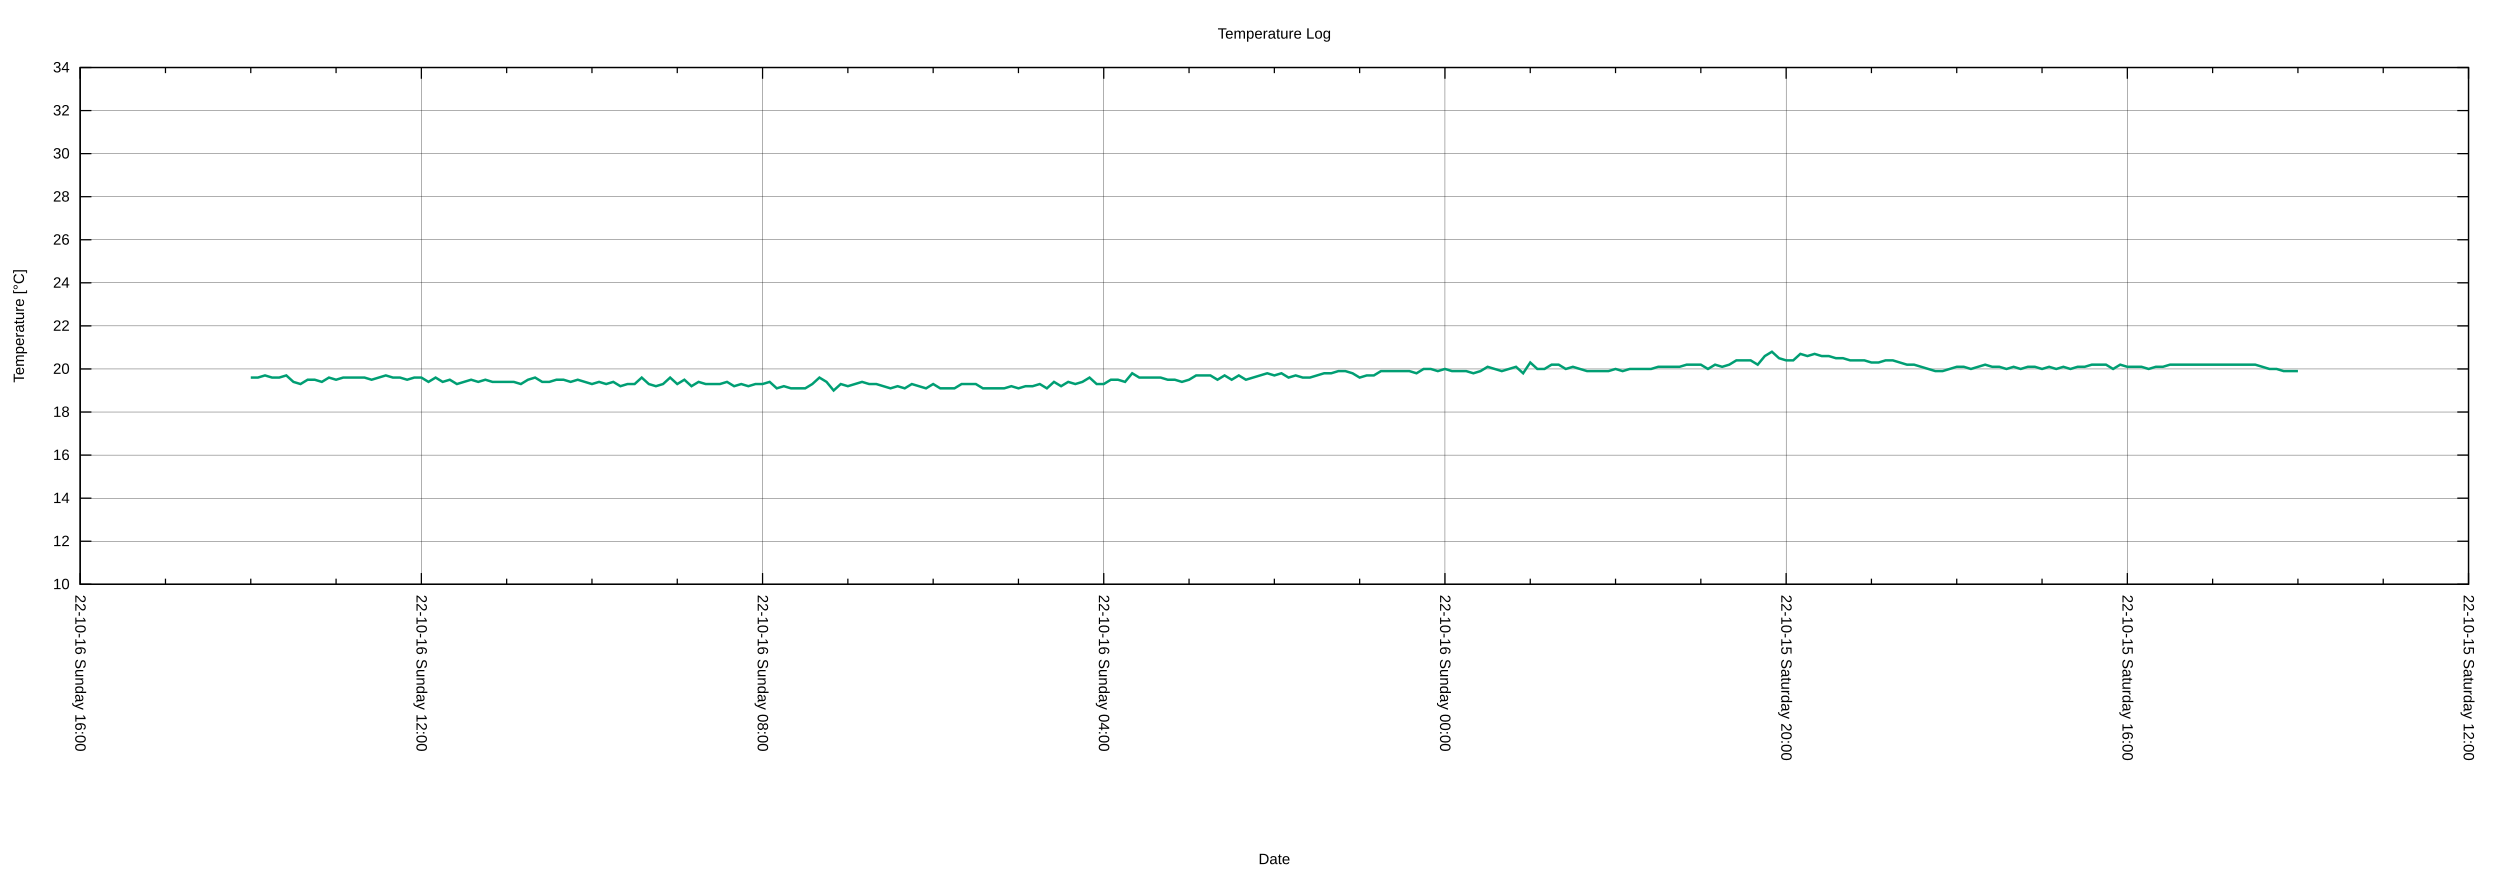
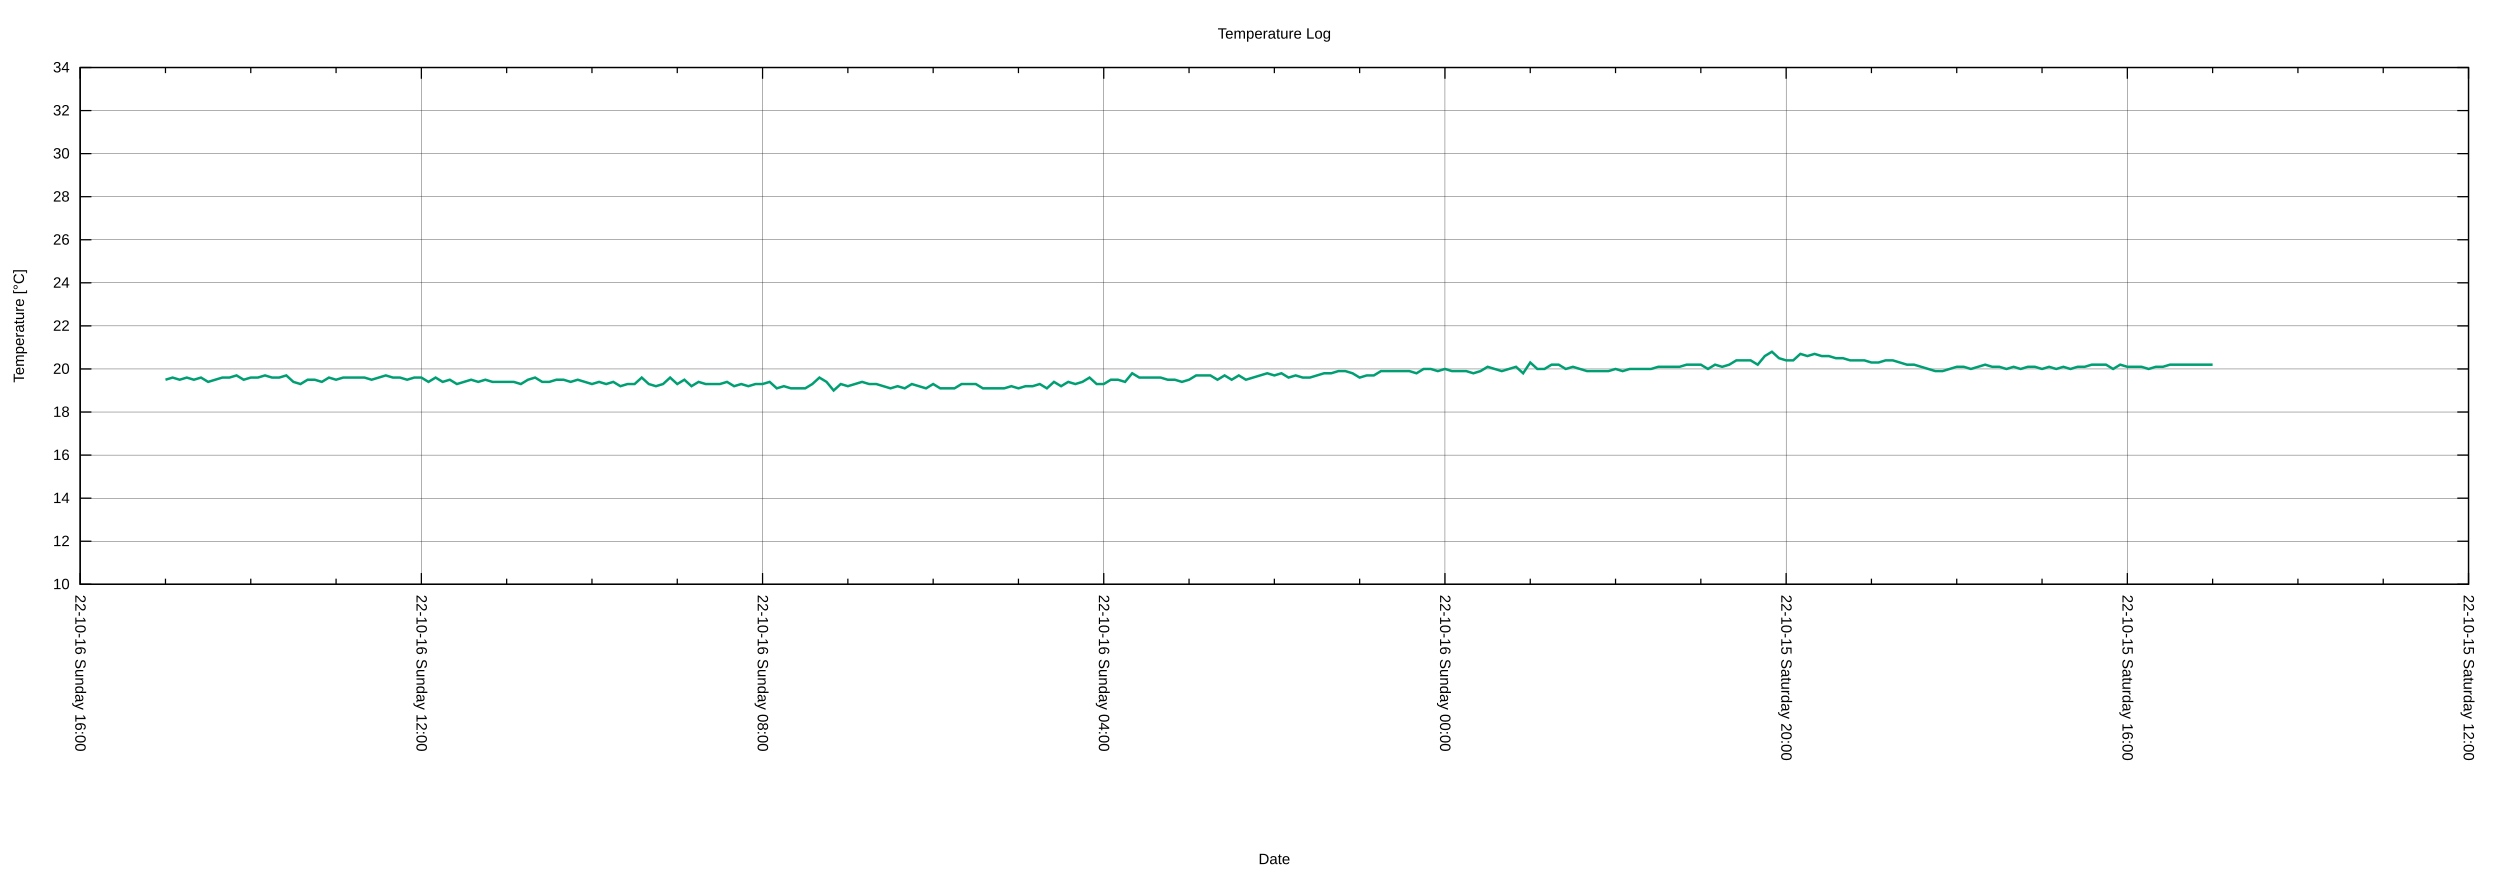
<svg xmlns="http://www.w3.org/2000/svg" xmlns:xlink="http://www.w3.org/1999/xlink" width="2000" height="700" viewBox="0 0 2000 700">
  <g id="gnuplot_canvas">
    <rect x="0" y="0" width="2000" height="700" fill="none" />
    <defs>
      <circle id="gpDot" r="0.5" stroke-width="0.5" stroke="currentColor" />
      <path id="gpPt0" stroke-width="0.222" stroke="currentColor" d="M-1,0 h2 M0,-1 v2" />
      <path id="gpPt1" stroke-width="0.222" stroke="currentColor" d="M-1,-1 L1,1 M1,-1 L-1,1" />
      <path id="gpPt2" stroke-width="0.222" stroke="currentColor" d="M-1,0 L1,0 M0,-1 L0,1 M-1,-1 L1,1 M-1,1 L1,-1" />
      <rect id="gpPt3" stroke-width="0.222" stroke="currentColor" x="-1" y="-1" width="2" height="2" />
      <rect id="gpPt4" stroke-width="0.222" stroke="currentColor" fill="currentColor" x="-1" y="-1" width="2" height="2" />
      <circle id="gpPt5" stroke-width="0.222" stroke="currentColor" cx="0" cy="0" r="1" />
      <use xlink:href="#gpPt5" id="gpPt6" fill="currentColor" stroke="none" />
      <path id="gpPt7" stroke-width="0.222" stroke="currentColor" d="M0,-1.33 L-1.33,0.67 L1.33,0.67 z" />
      <use xlink:href="#gpPt7" id="gpPt8" fill="currentColor" stroke="none" />
      <use xlink:href="#gpPt7" id="gpPt9" stroke="currentColor" transform="rotate(180)" />
      <use xlink:href="#gpPt9" id="gpPt10" fill="currentColor" stroke="none" />
      <use xlink:href="#gpPt3" id="gpPt11" stroke="currentColor" transform="rotate(45)" />
      <use xlink:href="#gpPt11" id="gpPt12" fill="currentColor" stroke="none" />
      <path id="gpPt13" stroke-width="0.222" stroke="currentColor" d="M0,1.330 L1.265,0.411 L0.782,-1.067 L-0.782,-1.076 L-1.265,0.411 z" />
      <use xlink:href="#gpPt13" id="gpPt14" fill="currentColor" stroke="none" />
      <filter id="textbox" filterUnits="objectBoundingBox" x="0" y="0" height="1" width="1">
        <feFlood flood-color="white" flood-opacity="1" result="bgnd" />
        <feComposite in="SourceGraphic" in2="bgnd" operator="atop" />
      </filter>
      <filter id="greybox" filterUnits="objectBoundingBox" x="0" y="0" height="1" width="1">
        <feFlood flood-color="lightgrey" flood-opacity="1" result="grey" />
        <feComposite in="SourceGraphic" in2="grey" operator="atop" />
      </filter>
    </defs>
    <g fill="none" color="white" stroke="currentColor" stroke-width="1.00" stroke-linecap="butt" stroke-linejoin="miter">
</g>
    <g fill="none" color="black" stroke="currentColor" stroke-width="1.00" stroke-linecap="butt" stroke-linejoin="miter">
</g>
    <g fill="none" color="black" stroke="black" stroke-width="0.25" stroke-linecap="butt" stroke-linejoin="miter">
</g>
    <g fill="none" color="black" stroke="currentColor" stroke-width="0.25" stroke-linecap="butt" stroke-linejoin="miter">
      <path stroke="black" class="gridline" d="M64.14,467.43 L1974.82,467.43  " />
    </g>
    <g fill="none" color="black" stroke="black" stroke-width="1.00" stroke-linecap="butt" stroke-linejoin="miter">
</g>
    <g fill="none" color="black" stroke="currentColor" stroke-width="1.00" stroke-linecap="butt" stroke-linejoin="miter">
      <path stroke="black" d="M64.14,467.43 L73.14,467.43 M1974.82,467.43 L1965.82,467.43  " />
      <g transform="translate(55.75,471.33)" stroke="none" fill="black" font-family="Arial" font-size="12.00" text-anchor="end">
        <text>
          <tspan font-family="Arial"> 10</tspan>
        </text>
      </g>
    </g>
    <g fill="none" color="black" stroke="currentColor" stroke-width="1.00" stroke-linecap="butt" stroke-linejoin="miter">
</g>
    <g fill="none" color="black" stroke="black" stroke-width="0.25" stroke-linecap="butt" stroke-linejoin="miter">
</g>
    <g fill="none" color="black" stroke="currentColor" stroke-width="0.25" stroke-linecap="butt" stroke-linejoin="miter">
      <path stroke="black" class="gridline" d="M64.14,432.98 L1974.82,432.98  " />
    </g>
    <g fill="none" color="black" stroke="black" stroke-width="1.00" stroke-linecap="butt" stroke-linejoin="miter">
</g>
    <g fill="none" color="black" stroke="currentColor" stroke-width="1.00" stroke-linecap="butt" stroke-linejoin="miter">
      <path stroke="black" d="M64.14,432.98 L73.14,432.98 M1974.82,432.98 L1965.82,432.98  " />
      <g transform="translate(55.75,436.88)" stroke="none" fill="black" font-family="Arial" font-size="12.00" text-anchor="end">
        <text>
          <tspan font-family="Arial"> 12</tspan>
        </text>
      </g>
    </g>
    <g fill="none" color="black" stroke="currentColor" stroke-width="1.00" stroke-linecap="butt" stroke-linejoin="miter">
</g>
    <g fill="none" color="black" stroke="black" stroke-width="0.25" stroke-linecap="butt" stroke-linejoin="miter">
</g>
    <g fill="none" color="black" stroke="currentColor" stroke-width="0.25" stroke-linecap="butt" stroke-linejoin="miter">
      <path stroke="black" class="gridline" d="M64.14,398.53 L1974.82,398.53  " />
    </g>
    <g fill="none" color="black" stroke="black" stroke-width="1.00" stroke-linecap="butt" stroke-linejoin="miter">
</g>
    <g fill="none" color="black" stroke="currentColor" stroke-width="1.00" stroke-linecap="butt" stroke-linejoin="miter">
      <path stroke="black" d="M64.14,398.53 L73.14,398.53 M1974.82,398.53 L1965.82,398.53  " />
      <g transform="translate(55.75,402.43)" stroke="none" fill="black" font-family="Arial" font-size="12.00" text-anchor="end">
        <text>
          <tspan font-family="Arial"> 14</tspan>
        </text>
      </g>
    </g>
    <g fill="none" color="black" stroke="currentColor" stroke-width="1.00" stroke-linecap="butt" stroke-linejoin="miter">
</g>
    <g fill="none" color="black" stroke="black" stroke-width="0.25" stroke-linecap="butt" stroke-linejoin="miter">
</g>
    <g fill="none" color="black" stroke="currentColor" stroke-width="0.25" stroke-linecap="butt" stroke-linejoin="miter">
      <path stroke="black" class="gridline" d="M64.14,364.07 L1974.82,364.07  " />
    </g>
    <g fill="none" color="black" stroke="black" stroke-width="1.00" stroke-linecap="butt" stroke-linejoin="miter">
</g>
    <g fill="none" color="black" stroke="currentColor" stroke-width="1.00" stroke-linecap="butt" stroke-linejoin="miter">
      <path stroke="black" d="M64.14,364.07 L73.14,364.07 M1974.82,364.07 L1965.82,364.07  " />
      <g transform="translate(55.75,367.97)" stroke="none" fill="black" font-family="Arial" font-size="12.00" text-anchor="end">
        <text>
          <tspan font-family="Arial"> 16</tspan>
        </text>
      </g>
    </g>
    <g fill="none" color="black" stroke="currentColor" stroke-width="1.00" stroke-linecap="butt" stroke-linejoin="miter">
</g>
    <g fill="none" color="black" stroke="black" stroke-width="0.25" stroke-linecap="butt" stroke-linejoin="miter">
</g>
    <g fill="none" color="black" stroke="currentColor" stroke-width="0.25" stroke-linecap="butt" stroke-linejoin="miter">
      <path stroke="black" class="gridline" d="M64.14,329.62 L1974.82,329.62  " />
    </g>
    <g fill="none" color="black" stroke="black" stroke-width="1.00" stroke-linecap="butt" stroke-linejoin="miter">
</g>
    <g fill="none" color="black" stroke="currentColor" stroke-width="1.00" stroke-linecap="butt" stroke-linejoin="miter">
      <path stroke="black" d="M64.14,329.62 L73.14,329.62 M1974.82,329.62 L1965.82,329.62  " />
      <g transform="translate(55.75,333.52)" stroke="none" fill="black" font-family="Arial" font-size="12.00" text-anchor="end">
        <text>
          <tspan font-family="Arial"> 18</tspan>
        </text>
      </g>
    </g>
    <g fill="none" color="black" stroke="currentColor" stroke-width="1.00" stroke-linecap="butt" stroke-linejoin="miter">
</g>
    <g fill="none" color="black" stroke="black" stroke-width="0.25" stroke-linecap="butt" stroke-linejoin="miter">
</g>
    <g fill="none" color="black" stroke="currentColor" stroke-width="0.25" stroke-linecap="butt" stroke-linejoin="miter">
      <path stroke="black" class="gridline" d="M64.14,295.17 L1974.82,295.17  " />
    </g>
    <g fill="none" color="black" stroke="black" stroke-width="1.00" stroke-linecap="butt" stroke-linejoin="miter">
</g>
    <g fill="none" color="black" stroke="currentColor" stroke-width="1.00" stroke-linecap="butt" stroke-linejoin="miter">
      <path stroke="black" d="M64.14,295.17 L73.14,295.17 M1974.82,295.17 L1965.82,295.17  " />
      <g transform="translate(55.75,299.07)" stroke="none" fill="black" font-family="Arial" font-size="12.00" text-anchor="end">
        <text>
          <tspan font-family="Arial"> 20</tspan>
        </text>
      </g>
    </g>
    <g fill="none" color="black" stroke="currentColor" stroke-width="1.00" stroke-linecap="butt" stroke-linejoin="miter">
</g>
    <g fill="none" color="black" stroke="black" stroke-width="0.25" stroke-linecap="butt" stroke-linejoin="miter">
</g>
    <g fill="none" color="black" stroke="currentColor" stroke-width="0.25" stroke-linecap="butt" stroke-linejoin="miter">
      <path stroke="black" class="gridline" d="M64.14,260.72 L1974.82,260.72  " />
    </g>
    <g fill="none" color="black" stroke="black" stroke-width="1.00" stroke-linecap="butt" stroke-linejoin="miter">
</g>
    <g fill="none" color="black" stroke="currentColor" stroke-width="1.00" stroke-linecap="butt" stroke-linejoin="miter">
      <path stroke="black" d="M64.14,260.72 L73.14,260.72 M1974.82,260.72 L1965.82,260.72  " />
      <g transform="translate(55.75,264.62)" stroke="none" fill="black" font-family="Arial" font-size="12.00" text-anchor="end">
        <text>
          <tspan font-family="Arial"> 22</tspan>
        </text>
      </g>
    </g>
    <g fill="none" color="black" stroke="currentColor" stroke-width="1.00" stroke-linecap="butt" stroke-linejoin="miter">
</g>
    <g fill="none" color="black" stroke="black" stroke-width="0.25" stroke-linecap="butt" stroke-linejoin="miter">
</g>
    <g fill="none" color="black" stroke="currentColor" stroke-width="0.25" stroke-linecap="butt" stroke-linejoin="miter">
      <path stroke="black" class="gridline" d="M64.14,226.27 L1974.82,226.27  " />
    </g>
    <g fill="none" color="black" stroke="black" stroke-width="1.00" stroke-linecap="butt" stroke-linejoin="miter">
</g>
    <g fill="none" color="black" stroke="currentColor" stroke-width="1.00" stroke-linecap="butt" stroke-linejoin="miter">
      <path stroke="black" d="M64.14,226.27 L73.14,226.27 M1974.82,226.27 L1965.82,226.27  " />
      <g transform="translate(55.75,230.17)" stroke="none" fill="black" font-family="Arial" font-size="12.00" text-anchor="end">
        <text>
          <tspan font-family="Arial"> 24</tspan>
        </text>
      </g>
    </g>
    <g fill="none" color="black" stroke="currentColor" stroke-width="1.00" stroke-linecap="butt" stroke-linejoin="miter">
</g>
    <g fill="none" color="black" stroke="black" stroke-width="0.25" stroke-linecap="butt" stroke-linejoin="miter">
</g>
    <g fill="none" color="black" stroke="currentColor" stroke-width="0.25" stroke-linecap="butt" stroke-linejoin="miter">
      <path stroke="black" class="gridline" d="M64.14,191.82 L1974.82,191.82  " />
    </g>
    <g fill="none" color="black" stroke="black" stroke-width="1.00" stroke-linecap="butt" stroke-linejoin="miter">
</g>
    <g fill="none" color="black" stroke="currentColor" stroke-width="1.00" stroke-linecap="butt" stroke-linejoin="miter">
      <path stroke="black" d="M64.14,191.82 L73.14,191.82 M1974.82,191.82 L1965.82,191.82  " />
      <g transform="translate(55.75,195.72)" stroke="none" fill="black" font-family="Arial" font-size="12.00" text-anchor="end">
        <text>
          <tspan font-family="Arial"> 26</tspan>
        </text>
      </g>
    </g>
    <g fill="none" color="black" stroke="currentColor" stroke-width="1.00" stroke-linecap="butt" stroke-linejoin="miter">
</g>
    <g fill="none" color="black" stroke="black" stroke-width="0.25" stroke-linecap="butt" stroke-linejoin="miter">
</g>
    <g fill="none" color="black" stroke="currentColor" stroke-width="0.25" stroke-linecap="butt" stroke-linejoin="miter">
      <path stroke="black" class="gridline" d="M64.14,157.36 L1974.82,157.36  " />
    </g>
    <g fill="none" color="black" stroke="black" stroke-width="1.00" stroke-linecap="butt" stroke-linejoin="miter">
</g>
    <g fill="none" color="black" stroke="currentColor" stroke-width="1.00" stroke-linecap="butt" stroke-linejoin="miter">
      <path stroke="black" d="M64.14,157.36 L73.14,157.36 M1974.82,157.36 L1965.82,157.36  " />
      <g transform="translate(55.75,161.26)" stroke="none" fill="black" font-family="Arial" font-size="12.00" text-anchor="end">
        <text>
          <tspan font-family="Arial"> 28</tspan>
        </text>
      </g>
    </g>
    <g fill="none" color="black" stroke="currentColor" stroke-width="1.00" stroke-linecap="butt" stroke-linejoin="miter">
</g>
    <g fill="none" color="black" stroke="black" stroke-width="0.25" stroke-linecap="butt" stroke-linejoin="miter">
</g>
    <g fill="none" color="black" stroke="currentColor" stroke-width="0.25" stroke-linecap="butt" stroke-linejoin="miter">
      <path stroke="black" class="gridline" d="M64.14,122.91 L1974.82,122.91  " />
    </g>
    <g fill="none" color="black" stroke="black" stroke-width="1.00" stroke-linecap="butt" stroke-linejoin="miter">
</g>
    <g fill="none" color="black" stroke="currentColor" stroke-width="1.00" stroke-linecap="butt" stroke-linejoin="miter">
      <path stroke="black" d="M64.14,122.91 L73.14,122.91 M1974.82,122.91 L1965.82,122.91  " />
      <g transform="translate(55.75,126.81)" stroke="none" fill="black" font-family="Arial" font-size="12.00" text-anchor="end">
        <text>
          <tspan font-family="Arial"> 30</tspan>
        </text>
      </g>
    </g>
    <g fill="none" color="black" stroke="currentColor" stroke-width="1.00" stroke-linecap="butt" stroke-linejoin="miter">
</g>
    <g fill="none" color="black" stroke="black" stroke-width="0.25" stroke-linecap="butt" stroke-linejoin="miter">
</g>
    <g fill="none" color="black" stroke="currentColor" stroke-width="0.25" stroke-linecap="butt" stroke-linejoin="miter">
      <path stroke="black" class="gridline" d="M64.14,88.46 L1974.82,88.46  " />
    </g>
    <g fill="none" color="black" stroke="black" stroke-width="1.00" stroke-linecap="butt" stroke-linejoin="miter">
</g>
    <g fill="none" color="black" stroke="currentColor" stroke-width="1.00" stroke-linecap="butt" stroke-linejoin="miter">
      <path stroke="black" d="M64.14,88.46 L73.14,88.46 M1974.82,88.46 L1965.82,88.46  " />
      <g transform="translate(55.75,92.36)" stroke="none" fill="black" font-family="Arial" font-size="12.00" text-anchor="end">
        <text>
          <tspan font-family="Arial"> 32</tspan>
        </text>
      </g>
    </g>
    <g fill="none" color="black" stroke="currentColor" stroke-width="1.00" stroke-linecap="butt" stroke-linejoin="miter">
</g>
    <g fill="none" color="black" stroke="black" stroke-width="0.25" stroke-linecap="butt" stroke-linejoin="miter">
</g>
    <g fill="none" color="black" stroke="currentColor" stroke-width="0.25" stroke-linecap="butt" stroke-linejoin="miter">
      <path stroke="black" class="gridline" d="M64.14,54.01 L1974.82,54.01  " />
    </g>
    <g fill="none" color="black" stroke="black" stroke-width="1.00" stroke-linecap="butt" stroke-linejoin="miter">
</g>
    <g fill="none" color="black" stroke="currentColor" stroke-width="1.00" stroke-linecap="butt" stroke-linejoin="miter">
      <path stroke="black" d="M64.14,54.01 L73.14,54.01 M1974.82,54.01 L1965.82,54.01  " />
      <g transform="translate(55.75,57.91)" stroke="none" fill="black" font-family="Arial" font-size="12.00" text-anchor="end">
        <text>
          <tspan font-family="Arial"> 34</tspan>
        </text>
      </g>
    </g>
    <g fill="none" color="black" stroke="currentColor" stroke-width="1.00" stroke-linecap="butt" stroke-linejoin="miter">
</g>
    <g fill="none" color="black" stroke="black" stroke-width="0.25" stroke-linecap="butt" stroke-linejoin="miter">
</g>
    <g fill="none" color="black" stroke="currentColor" stroke-width="0.25" stroke-linecap="butt" stroke-linejoin="miter">
      <path stroke="black" class="gridline" d="M1974.82,467.43 L1974.82,54.01  " />
    </g>
    <g fill="none" color="black" stroke="black" stroke-width="1.00" stroke-linecap="butt" stroke-linejoin="miter">
</g>
    <g fill="none" color="black" stroke="currentColor" stroke-width="1.00" stroke-linecap="butt" stroke-linejoin="miter">
      <path stroke="black" d="M1974.82,467.43 L1974.82,458.43 M1974.82,54.01 L1974.82,63.01  " />
      <g transform="translate(1970.92,475.82) rotate(90)" stroke="none" fill="black" font-family="Arial" font-size="12.00" text-anchor="start">
        <text>
          <tspan font-family="Arial">22-10-15 Saturday 12:00</tspan>
        </text>
      </g>
    </g>
    <g fill="none" color="black" stroke="currentColor" stroke-width="1.00" stroke-linecap="butt" stroke-linejoin="miter">
      <path stroke="black" d="M1906.58,467.43 L1906.58,462.93 M1906.58,54.01 L1906.58,58.51 M1838.34,467.43 L1838.34,462.93 M1838.34,54.01 L1838.34,58.51   M1770.10,467.43 L1770.10,462.93 M1770.10,54.01 L1770.10,58.51  " />
    </g>
    <g fill="none" color="black" stroke="black" stroke-width="0.25" stroke-linecap="butt" stroke-linejoin="miter">
</g>
    <g fill="none" color="black" stroke="currentColor" stroke-width="0.25" stroke-linecap="butt" stroke-linejoin="miter">
      <path stroke="black" class="gridline" d="M1701.87,467.43 L1701.87,54.01  " />
    </g>
    <g fill="none" color="black" stroke="black" stroke-width="1.00" stroke-linecap="butt" stroke-linejoin="miter">
</g>
    <g fill="none" color="black" stroke="currentColor" stroke-width="1.00" stroke-linecap="butt" stroke-linejoin="miter">
      <path stroke="black" d="M1701.87,467.43 L1701.87,458.43 M1701.87,54.01 L1701.87,63.01  " />
      <g transform="translate(1697.97,475.82) rotate(90)" stroke="none" fill="black" font-family="Arial" font-size="12.00" text-anchor="start">
        <text>
          <tspan font-family="Arial">22-10-15 Saturday 16:00</tspan>
        </text>
      </g>
    </g>
    <g fill="none" color="black" stroke="currentColor" stroke-width="1.00" stroke-linecap="butt" stroke-linejoin="miter">
      <path stroke="black" d="M1633.63,467.43 L1633.63,462.93 M1633.63,54.01 L1633.63,58.51 M1565.39,467.43 L1565.39,462.93 M1565.39,54.01 L1565.39,58.51   M1497.15,467.43 L1497.15,462.93 M1497.15,54.01 L1497.15,58.51  " />
    </g>
    <g fill="none" color="black" stroke="black" stroke-width="0.25" stroke-linecap="butt" stroke-linejoin="miter">
</g>
    <g fill="none" color="black" stroke="currentColor" stroke-width="0.25" stroke-linecap="butt" stroke-linejoin="miter">
      <path stroke="black" class="gridline" d="M1428.91,467.43 L1428.91,54.01  " />
    </g>
    <g fill="none" color="black" stroke="black" stroke-width="1.00" stroke-linecap="butt" stroke-linejoin="miter">
</g>
    <g fill="none" color="black" stroke="currentColor" stroke-width="1.00" stroke-linecap="butt" stroke-linejoin="miter">
      <path stroke="black" d="M1428.91,467.43 L1428.91,458.43 M1428.91,54.01 L1428.91,63.01  " />
      <g transform="translate(1425.01,475.82) rotate(90)" stroke="none" fill="black" font-family="Arial" font-size="12.00" text-anchor="start">
        <text>
          <tspan font-family="Arial">22-10-15 Saturday 20:00</tspan>
        </text>
      </g>
    </g>
    <g fill="none" color="black" stroke="currentColor" stroke-width="1.00" stroke-linecap="butt" stroke-linejoin="miter">
      <path stroke="black" d="M1360.67,467.43 L1360.67,462.93 M1360.67,54.01 L1360.67,58.51 M1292.43,467.43 L1292.43,462.93 M1292.43,54.01 L1292.43,58.51   M1224.20,467.43 L1224.20,462.93 M1224.20,54.01 L1224.20,58.51  " />
    </g>
    <g fill="none" color="black" stroke="black" stroke-width="0.25" stroke-linecap="butt" stroke-linejoin="miter">
</g>
    <g fill="none" color="black" stroke="currentColor" stroke-width="0.25" stroke-linecap="butt" stroke-linejoin="miter">
      <path stroke="black" class="gridline" d="M1155.96,467.43 L1155.96,54.01  " />
    </g>
    <g fill="none" color="black" stroke="black" stroke-width="1.00" stroke-linecap="butt" stroke-linejoin="miter">
</g>
    <g fill="none" color="black" stroke="currentColor" stroke-width="1.00" stroke-linecap="butt" stroke-linejoin="miter">
      <path stroke="black" d="M1155.96,467.43 L1155.96,458.43 M1155.96,54.01 L1155.96,63.01  " />
      <g transform="translate(1152.06,475.82) rotate(90)" stroke="none" fill="black" font-family="Arial" font-size="12.00" text-anchor="start">
        <text>
          <tspan font-family="Arial">22-10-16 Sunday 00:00</tspan>
        </text>
      </g>
    </g>
    <g fill="none" color="black" stroke="currentColor" stroke-width="1.00" stroke-linecap="butt" stroke-linejoin="miter">
      <path stroke="black" d="M1087.72,467.43 L1087.72,462.93 M1087.72,54.01 L1087.72,58.51 M1019.48,467.43 L1019.48,462.93 M1019.48,54.01 L1019.48,58.51   M951.24,467.43 L951.24,462.93 M951.24,54.01 L951.24,58.51  " />
    </g>
    <g fill="none" color="black" stroke="black" stroke-width="0.25" stroke-linecap="butt" stroke-linejoin="miter">
</g>
    <g fill="none" color="black" stroke="currentColor" stroke-width="0.25" stroke-linecap="butt" stroke-linejoin="miter">
      <path stroke="black" class="gridline" d="M883.00,467.43 L883.00,54.01  " />
    </g>
    <g fill="none" color="black" stroke="black" stroke-width="1.00" stroke-linecap="butt" stroke-linejoin="miter">
</g>
    <g fill="none" color="black" stroke="currentColor" stroke-width="1.00" stroke-linecap="butt" stroke-linejoin="miter">
      <path stroke="black" d="M883.00,467.43 L883.00,458.43 M883.00,54.01 L883.00,63.01  " />
      <g transform="translate(879.10,475.82) rotate(90)" stroke="none" fill="black" font-family="Arial" font-size="12.00" text-anchor="start">
        <text>
          <tspan font-family="Arial">22-10-16 Sunday 04:00</tspan>
        </text>
      </g>
    </g>
    <g fill="none" color="black" stroke="currentColor" stroke-width="1.00" stroke-linecap="butt" stroke-linejoin="miter">
      <path stroke="black" d="M814.76,467.43 L814.76,462.93 M814.76,54.01 L814.76,58.51 M746.53,467.43 L746.53,462.93 M746.53,54.01 L746.53,58.51   M678.29,467.43 L678.29,462.93 M678.29,54.01 L678.29,58.51  " />
    </g>
    <g fill="none" color="black" stroke="black" stroke-width="0.25" stroke-linecap="butt" stroke-linejoin="miter">
</g>
    <g fill="none" color="black" stroke="currentColor" stroke-width="0.25" stroke-linecap="butt" stroke-linejoin="miter">
      <path stroke="black" class="gridline" d="M610.05,467.43 L610.05,54.01  " />
    </g>
    <g fill="none" color="black" stroke="black" stroke-width="1.00" stroke-linecap="butt" stroke-linejoin="miter">
</g>
    <g fill="none" color="black" stroke="currentColor" stroke-width="1.00" stroke-linecap="butt" stroke-linejoin="miter">
      <path stroke="black" d="M610.05,467.43 L610.05,458.43 M610.05,54.01 L610.05,63.01  " />
      <g transform="translate(606.15,475.82) rotate(90)" stroke="none" fill="black" font-family="Arial" font-size="12.00" text-anchor="start">
        <text>
          <tspan font-family="Arial">22-10-16 Sunday 08:00</tspan>
        </text>
      </g>
    </g>
    <g fill="none" color="black" stroke="currentColor" stroke-width="1.00" stroke-linecap="butt" stroke-linejoin="miter">
      <path stroke="black" d="M541.81,467.43 L541.81,462.93 M541.81,54.01 L541.81,58.51 M473.57,467.43 L473.57,462.93 M473.57,54.01 L473.57,58.51   M405.33,467.43 L405.33,462.93 M405.33,54.01 L405.33,58.51  " />
    </g>
    <g fill="none" color="black" stroke="black" stroke-width="0.25" stroke-linecap="butt" stroke-linejoin="miter">
</g>
    <g fill="none" color="black" stroke="currentColor" stroke-width="0.25" stroke-linecap="butt" stroke-linejoin="miter">
      <path stroke="black" class="gridline" d="M337.09,467.43 L337.09,54.01  " />
    </g>
    <g fill="none" color="black" stroke="black" stroke-width="1.00" stroke-linecap="butt" stroke-linejoin="miter">
</g>
    <g fill="none" color="black" stroke="currentColor" stroke-width="1.00" stroke-linecap="butt" stroke-linejoin="miter">
      <path stroke="black" d="M337.09,467.43 L337.09,458.43 M337.09,54.01 L337.09,63.01  " />
      <g transform="translate(333.19,475.82) rotate(90)" stroke="none" fill="black" font-family="Arial" font-size="12.00" text-anchor="start">
        <text>
          <tspan font-family="Arial">22-10-16 Sunday 12:00</tspan>
        </text>
      </g>
    </g>
    <g fill="none" color="black" stroke="currentColor" stroke-width="1.00" stroke-linecap="butt" stroke-linejoin="miter">
      <path stroke="black" d="M268.86,467.43 L268.86,462.93 M268.86,54.01 L268.86,58.51 M200.62,467.43 L200.62,462.93 M200.62,54.01 L200.62,58.51   M132.38,467.43 L132.38,462.93 M132.38,54.01 L132.38,58.51  " />
    </g>
    <g fill="none" color="black" stroke="black" stroke-width="0.25" stroke-linecap="butt" stroke-linejoin="miter">
</g>
    <g fill="none" color="black" stroke="currentColor" stroke-width="0.25" stroke-linecap="butt" stroke-linejoin="miter">
      <path stroke="black" class="gridline" d="M64.14,467.43 L64.14,54.01  " />
    </g>
    <g fill="none" color="black" stroke="black" stroke-width="1.00" stroke-linecap="butt" stroke-linejoin="miter">
</g>
    <g fill="none" color="black" stroke="currentColor" stroke-width="1.00" stroke-linecap="butt" stroke-linejoin="miter">
      <path stroke="black" d="M64.14,467.43 L64.14,458.43 M64.14,54.01 L64.14,63.01  " />
      <g transform="translate(60.24,475.82) rotate(90)" stroke="none" fill="black" font-family="Arial" font-size="12.00" text-anchor="start">
        <text>
          <tspan font-family="Arial">22-10-16 Sunday 16:00</tspan>
        </text>
      </g>
    </g>
    <g fill="none" color="black" stroke="currentColor" stroke-width="1.00" stroke-linecap="butt" stroke-linejoin="miter">
</g>
    <g fill="none" color="black" stroke="currentColor" stroke-width="1.00" stroke-linecap="butt" stroke-linejoin="miter">
      <path stroke="black" d="M64.14,54.01 L64.14,467.43 L1974.82,467.43 L1974.82,54.01 L64.14,54.01 Z  " />
    </g>
    <g fill="none" color="black" stroke="currentColor" stroke-width="1.00" stroke-linecap="butt" stroke-linejoin="miter">
      <g transform="translate(19.18,260.72) rotate(270)" stroke="none" fill="black" font-family="Arial" font-size="12.00" text-anchor="middle">
        <text>
          <tspan font-family="Arial">Temperature [°C]</tspan>
        </text>
      </g>
    </g>
    <g fill="none" color="black" stroke="currentColor" stroke-width="1.00" stroke-linecap="butt" stroke-linejoin="miter">
      <g transform="translate(1019.48,691.30)" stroke="none" fill="black" font-family="Arial" font-size="12.00" text-anchor="middle">
        <text>
          <tspan font-family="Arial">Date</tspan>
        </text>
      </g>
    </g>
    <g fill="none" color="black" stroke="currentColor" stroke-width="1.00" stroke-linecap="butt" stroke-linejoin="miter">
</g>
    <g id="gnuplot_plot_1">
      <g fill="none" color="white" stroke="currentColor" stroke-width="2.00" stroke-linecap="butt" stroke-linejoin="miter">
</g>
      <g fill="none" color="black" stroke="currentColor" stroke-width="2.00" stroke-linecap="butt" stroke-linejoin="miter">
-         <path stroke="rgb(  0, 158, 115)" d="M200.62,302.06 L206.30,302.06 L211.99,300.34 L217.68,302.06 L223.36,302.06 L229.05,300.34 L234.74,305.51 L240.42,307.23   L246.11,303.78 L251.80,303.78 L257.48,305.51 L263.17,302.06 L268.86,303.78 L274.54,302.06 L280.23,302.06 L285.92,302.06   L291.60,302.06 L297.29,303.78 L302.98,302.06 L308.66,300.34 L314.35,302.06 L320.03,302.06 L325.72,303.78 L331.41,302.06   L337.09,302.06 L342.78,305.51 L348.47,302.06 L354.15,305.51 L359.84,303.78 L365.53,307.23 L371.21,305.51 L376.90,303.78   L382.59,305.51 L388.27,303.78 L393.96,305.51 L399.65,305.51 L405.33,305.51 L411.02,305.51 L416.71,307.23 L422.39,303.78   L428.08,302.06 L433.77,305.51 L439.45,305.51 L445.14,303.78 L450.83,303.78 L456.51,305.51 L462.20,303.78 L467.88,305.51   L473.57,307.23 L479.26,305.51 L484.94,307.23 L490.63,305.51 L496.32,308.95 L502.00,307.23 L507.69,307.23 L513.38,302.06   L519.06,307.23 L524.75,308.95 L530.44,307.23 L536.12,302.06 L541.81,307.23 L547.50,303.78 L553.18,308.95 L558.87,305.51   L564.56,307.23 L570.24,307.23 L575.93,307.23 L581.62,305.51 L587.30,308.95 L592.99,307.23 L598.68,308.95 L604.36,307.23   L610.05,307.23 L615.74,305.51 L621.42,310.67 L627.11,308.95 L632.79,310.67 L638.48,310.67 L644.17,310.67 L649.85,307.23   L655.54,302.06 L661.23,305.51 L666.91,312.40 L672.60,307.23 L678.29,308.95 L683.97,307.23 L689.66,305.51 L695.35,307.23   L701.03,307.23 L706.72,308.95 L712.41,310.67 L718.09,308.95 L723.78,310.67 L729.47,307.23 L735.15,308.95 L740.84,310.67   L746.53,307.23 L752.21,310.67 L757.90,310.67 L763.59,310.67 L769.27,307.23 L774.96,307.23 L780.65,307.23 L786.33,310.67   L792.02,310.67 L797.70,310.67 L803.39,310.67 L809.08,308.95 L814.76,310.67 L820.45,308.95 L826.14,308.95 L831.82,307.23   L837.51,310.67 L843.20,305.51 L848.88,308.95 L854.57,305.51 L860.26,307.23 L865.94,305.51 L871.63,302.06 L877.32,307.23   L883.00,307.23 L888.69,303.78 L894.38,303.78 L900.06,305.51 L905.75,298.62 L911.44,302.06 L917.12,302.06 L922.81,302.06   L928.50,302.06 L934.18,303.78 L939.87,303.78 L945.55,305.51 L951.24,303.78 L956.93,300.34 L962.61,300.34 L968.30,300.34   L973.99,303.78 L979.67,300.34 L985.36,303.78 L991.05,300.34 L996.73,303.78 L1002.42,302.06 L1008.11,300.34 L1013.79,298.62   L1019.48,300.34 L1025.17,298.62 L1030.85,302.06 L1036.54,300.34 L1042.23,302.06 L1047.91,302.06 L1053.60,300.34 L1059.29,298.62   L1064.97,298.62 L1070.66,296.89 L1076.35,296.89 L1082.03,298.62 L1087.72,302.06 L1093.41,300.34 L1099.09,300.34 L1104.78,296.89   L1110.46,296.89 L1116.15,296.89 L1121.84,296.89 L1127.52,296.89 L1133.21,298.62 L1138.90,295.17 L1144.58,295.17 L1150.27,296.89   L1155.96,295.17 L1161.64,296.89 L1167.33,296.89 L1173.02,296.89 L1178.70,298.62 L1184.39,296.89 L1190.08,293.45 L1195.76,295.17   L1201.45,296.89 L1207.14,295.17 L1212.82,293.45 L1218.51,298.62 L1224.20,290.00 L1229.88,295.17 L1235.57,295.17 L1241.26,291.73   L1246.94,291.73 L1252.63,295.17 L1258.32,293.45 L1264.00,295.17 L1269.69,296.89 L1275.37,296.89 L1281.06,296.89 L1286.75,296.89   L1292.43,295.17 L1298.12,296.89 L1303.81,295.17 L1309.49,295.17 L1315.18,295.17 L1320.87,295.17 L1326.55,293.45 L1332.24,293.45   L1337.93,293.45 L1343.61,293.45 L1349.30,291.73 L1354.99,291.73 L1360.67,291.73 L1366.36,295.17 L1372.05,291.73 L1377.73,293.45   L1383.42,291.73 L1389.11,288.28 L1394.79,288.28 L1400.48,288.28 L1406.17,291.73 L1411.85,284.84 L1417.54,281.39 L1423.22,286.56   L1428.91,288.28 L1434.60,288.28 L1440.28,283.11 L1445.97,284.84 L1451.66,283.11 L1457.34,284.84 L1463.03,284.84 L1468.72,286.56   L1474.40,286.56 L1480.09,288.28 L1485.78,288.28 L1491.46,288.28 L1497.15,290.00 L1502.84,290.00 L1508.52,288.28 L1514.21,288.28   L1519.90,290.00 L1525.58,291.73 L1531.27,291.73 L1536.96,293.45 L1542.64,295.17 L1548.33,296.89 L1554.02,296.89 L1559.70,295.17   L1565.39,293.45 L1571.08,293.45 L1576.76,295.17 L1582.45,293.45 L1588.13,291.73 L1593.82,293.45 L1599.51,293.45 L1605.19,295.17   L1610.88,293.45 L1616.57,295.17 L1622.25,293.45 L1627.94,293.45 L1633.63,295.17 L1639.31,293.45 L1645.00,295.17 L1650.69,293.45   L1656.37,295.17 L1662.06,293.45 L1667.75,293.45 L1673.43,291.73 L1679.12,291.73 L1684.81,291.73 L1690.49,295.17 L1696.18,291.73   L1701.87,293.45 L1707.55,293.45 L1713.24,293.45 L1718.93,295.17 L1724.61,293.45 L1730.30,293.45 L1735.99,291.73 L1741.67,291.73   L1747.36,291.73 L1753.04,291.73 L1758.73,291.73 L1764.42,291.73 L1770.10,291.73 L1775.79,291.73 L1781.48,291.73 L1787.16,291.73   L1792.85,291.73 L1798.54,291.73 L1804.22,291.73 L1809.91,293.45 L1815.60,295.17 L1821.28,295.17 L1826.97,296.89 L1832.66,296.89   L1838.34,296.89  " />
+         <path stroke="rgb(  0, 158, 115)" d="M132.38,303.78 L138.07,302.06 L143.75,303.78 L149.44,302.06 L155.12,303.78 L160.81,302.06 L166.50,305.51 L172.18,303.78   L177.87,302.06 L183.56,302.06 L189.24,300.34 L194.93,303.78 L200.62,302.06 L206.30,302.06 L211.99,300.34 L217.68,302.06   L223.36,302.06 L229.05,300.34 L234.74,305.51 L240.42,307.23 L246.11,303.78 L251.80,303.78 L257.48,305.51 L263.17,302.06   L268.86,303.78 L274.54,302.06 L280.23,302.06 L285.92,302.06 L291.60,302.06 L297.29,303.78 L302.98,302.06 L308.66,300.34   L314.35,302.06 L320.03,302.06 L325.72,303.78 L331.41,302.06 L337.09,302.06 L342.78,305.51 L348.47,302.06 L354.15,305.51   L359.84,303.78 L365.53,307.23 L371.21,305.51 L376.90,303.78 L382.59,305.51 L388.27,303.78 L393.96,305.51 L399.65,305.51   L405.33,305.51 L411.02,305.51 L416.71,307.23 L422.39,303.78 L428.08,302.06 L433.77,305.51 L439.45,305.51 L445.14,303.78   L450.83,303.78 L456.51,305.51 L462.20,303.78 L467.88,305.51 L473.57,307.23 L479.26,305.51 L484.94,307.23 L490.63,305.51   L496.32,308.95 L502.00,307.23 L507.69,307.23 L513.38,302.06 L519.06,307.23 L524.75,308.95 L530.44,307.23 L536.12,302.06   L541.81,307.23 L547.50,303.78 L553.18,308.95 L558.87,305.51 L564.56,307.23 L570.24,307.23 L575.93,307.23 L581.62,305.51   L587.30,308.95 L592.99,307.23 L598.68,308.95 L604.36,307.23 L610.05,307.23 L615.74,305.51 L621.42,310.67 L627.11,308.95   L632.79,310.67 L638.48,310.67 L644.17,310.67 L649.85,307.23 L655.54,302.06 L661.23,305.51 L666.91,312.40 L672.60,307.23   L678.29,308.95 L683.97,307.23 L689.66,305.51 L695.35,307.23 L701.03,307.23 L706.72,308.95 L712.41,310.67 L718.09,308.95   L723.78,310.67 L729.47,307.23 L735.15,308.95 L740.84,310.67 L746.53,307.23 L752.21,310.67 L757.90,310.67 L763.59,310.67   L769.27,307.23 L774.96,307.23 L780.65,307.23 L786.33,310.67 L792.02,310.67 L797.70,310.67 L803.39,310.67 L809.08,308.95   L814.76,310.67 L820.45,308.95 L826.14,308.95 L831.82,307.23 L837.51,310.67 L843.20,305.51 L848.88,308.95 L854.57,305.51   L860.26,307.23 L865.94,305.51 L871.63,302.06 L877.32,307.23 L883.00,307.23 L888.69,303.78 L894.38,303.78 L900.06,305.51   L905.75,298.62 L911.44,302.06 L917.12,302.06 L922.81,302.06 L928.50,302.06 L934.18,303.78 L939.87,303.78 L945.55,305.51   L951.24,303.78 L956.93,300.34 L962.61,300.34 L968.30,300.34 L973.99,303.78 L979.67,300.34 L985.36,303.78 L991.05,300.34   L996.73,303.78 L1002.42,302.06 L1008.11,300.34 L1013.79,298.62 L1019.48,300.34 L1025.17,298.62 L1030.85,302.06 L1036.54,300.34   L1042.23,302.06 L1047.91,302.06 L1053.60,300.34 L1059.29,298.62 L1064.97,298.62 L1070.66,296.89 L1076.35,296.89 L1082.03,298.62   L1087.72,302.06 L1093.41,300.34 L1099.09,300.34 L1104.78,296.89 L1110.46,296.89 L1116.15,296.89 L1121.84,296.89 L1127.52,296.89   L1133.21,298.62 L1138.90,295.17 L1144.58,295.17 L1150.27,296.89 L1155.96,295.17 L1161.64,296.89 L1167.33,296.89 L1173.02,296.89   L1178.70,298.62 L1184.39,296.89 L1190.08,293.45 L1195.76,295.17 L1201.45,296.89 L1207.14,295.17 L1212.82,293.45 L1218.51,298.62   L1224.20,290.00 L1229.88,295.17 L1235.57,295.17 L1241.26,291.73 L1246.94,291.73 L1252.63,295.17 L1258.32,293.45 L1264.00,295.17   L1269.69,296.89 L1275.37,296.89 L1281.06,296.89 L1286.75,296.89 L1292.43,295.17 L1298.12,296.89 L1303.81,295.17 L1309.49,295.17   L1315.18,295.17 L1320.87,295.17 L1326.55,293.45 L1332.24,293.45 L1337.93,293.45 L1343.61,293.45 L1349.30,291.73 L1354.99,291.73   L1360.67,291.73 L1366.36,295.17 L1372.05,291.73 L1377.73,293.45 L1383.42,291.73 L1389.11,288.28 L1394.79,288.28 L1400.48,288.28   L1406.17,291.73 L1411.85,284.84 L1417.54,281.39 L1423.22,286.56 L1428.91,288.28 L1434.60,288.28 L1440.28,283.11 L1445.97,284.84   L1451.66,283.11 L1457.34,284.84 L1463.03,284.84 L1468.72,286.56 L1474.40,286.56 L1480.09,288.28 L1485.78,288.28 L1491.46,288.28   L1497.15,290.00 L1502.84,290.00 L1508.52,288.28 L1514.21,288.28 L1519.90,290.00 L1525.58,291.73 L1531.27,291.73 L1536.96,293.45   L1542.64,295.17 L1548.33,296.89 L1554.02,296.89 L1559.70,295.17 L1565.39,293.45 L1571.08,293.45 L1576.76,295.17 L1582.45,293.45   L1588.13,291.73 L1593.82,293.45 L1599.51,293.45 L1605.19,295.17 L1610.88,293.45 L1616.57,295.17 L1622.25,293.45 L1627.94,293.45   L1633.63,295.17 L1639.31,293.45 L1645.00,295.17 L1650.69,293.45 L1656.37,295.17 L1662.06,293.45 L1667.75,293.45 L1673.43,291.73   L1679.12,291.73 L1684.81,291.73 L1690.49,295.17 L1696.18,291.73 L1701.87,293.45 L1707.55,293.45 L1713.24,293.45 L1718.93,295.17   L1724.61,293.45 L1730.30,293.45 L1735.99,291.73 L1741.67,291.73 L1747.36,291.73 L1753.04,291.73 L1758.73,291.73 L1764.42,291.73   L1770.10,291.73  " />
      </g>
    </g>
    <g fill="none" color="black" stroke="currentColor" stroke-width="2.00" stroke-linecap="butt" stroke-linejoin="miter">
</g>
    <g fill="none" color="black" stroke="black" stroke-width="1.00" stroke-linecap="butt" stroke-linejoin="miter">
</g>
    <g fill="none" color="black" stroke="currentColor" stroke-width="1.00" stroke-linecap="butt" stroke-linejoin="miter">
      <path stroke="black" d="M64.14,54.01 L64.14,467.43 L1974.82,467.43 L1974.82,54.01 L64.14,54.01 Z  " />
    </g>
    <g fill="none" color="black" stroke="currentColor" stroke-width="1.00" stroke-linecap="butt" stroke-linejoin="miter">
      <g transform="translate(1019.48,30.91)" stroke="none" fill="black" font-family="Arial" font-size="12.00" text-anchor="middle">
        <text>
          <tspan font-family="Arial">Temperature Log</tspan>
        </text>
      </g>
    </g>
    <g fill="none" color="black" stroke="currentColor" stroke-width="1.00" stroke-linecap="butt" stroke-linejoin="miter">
</g>
  </g>
</svg>
